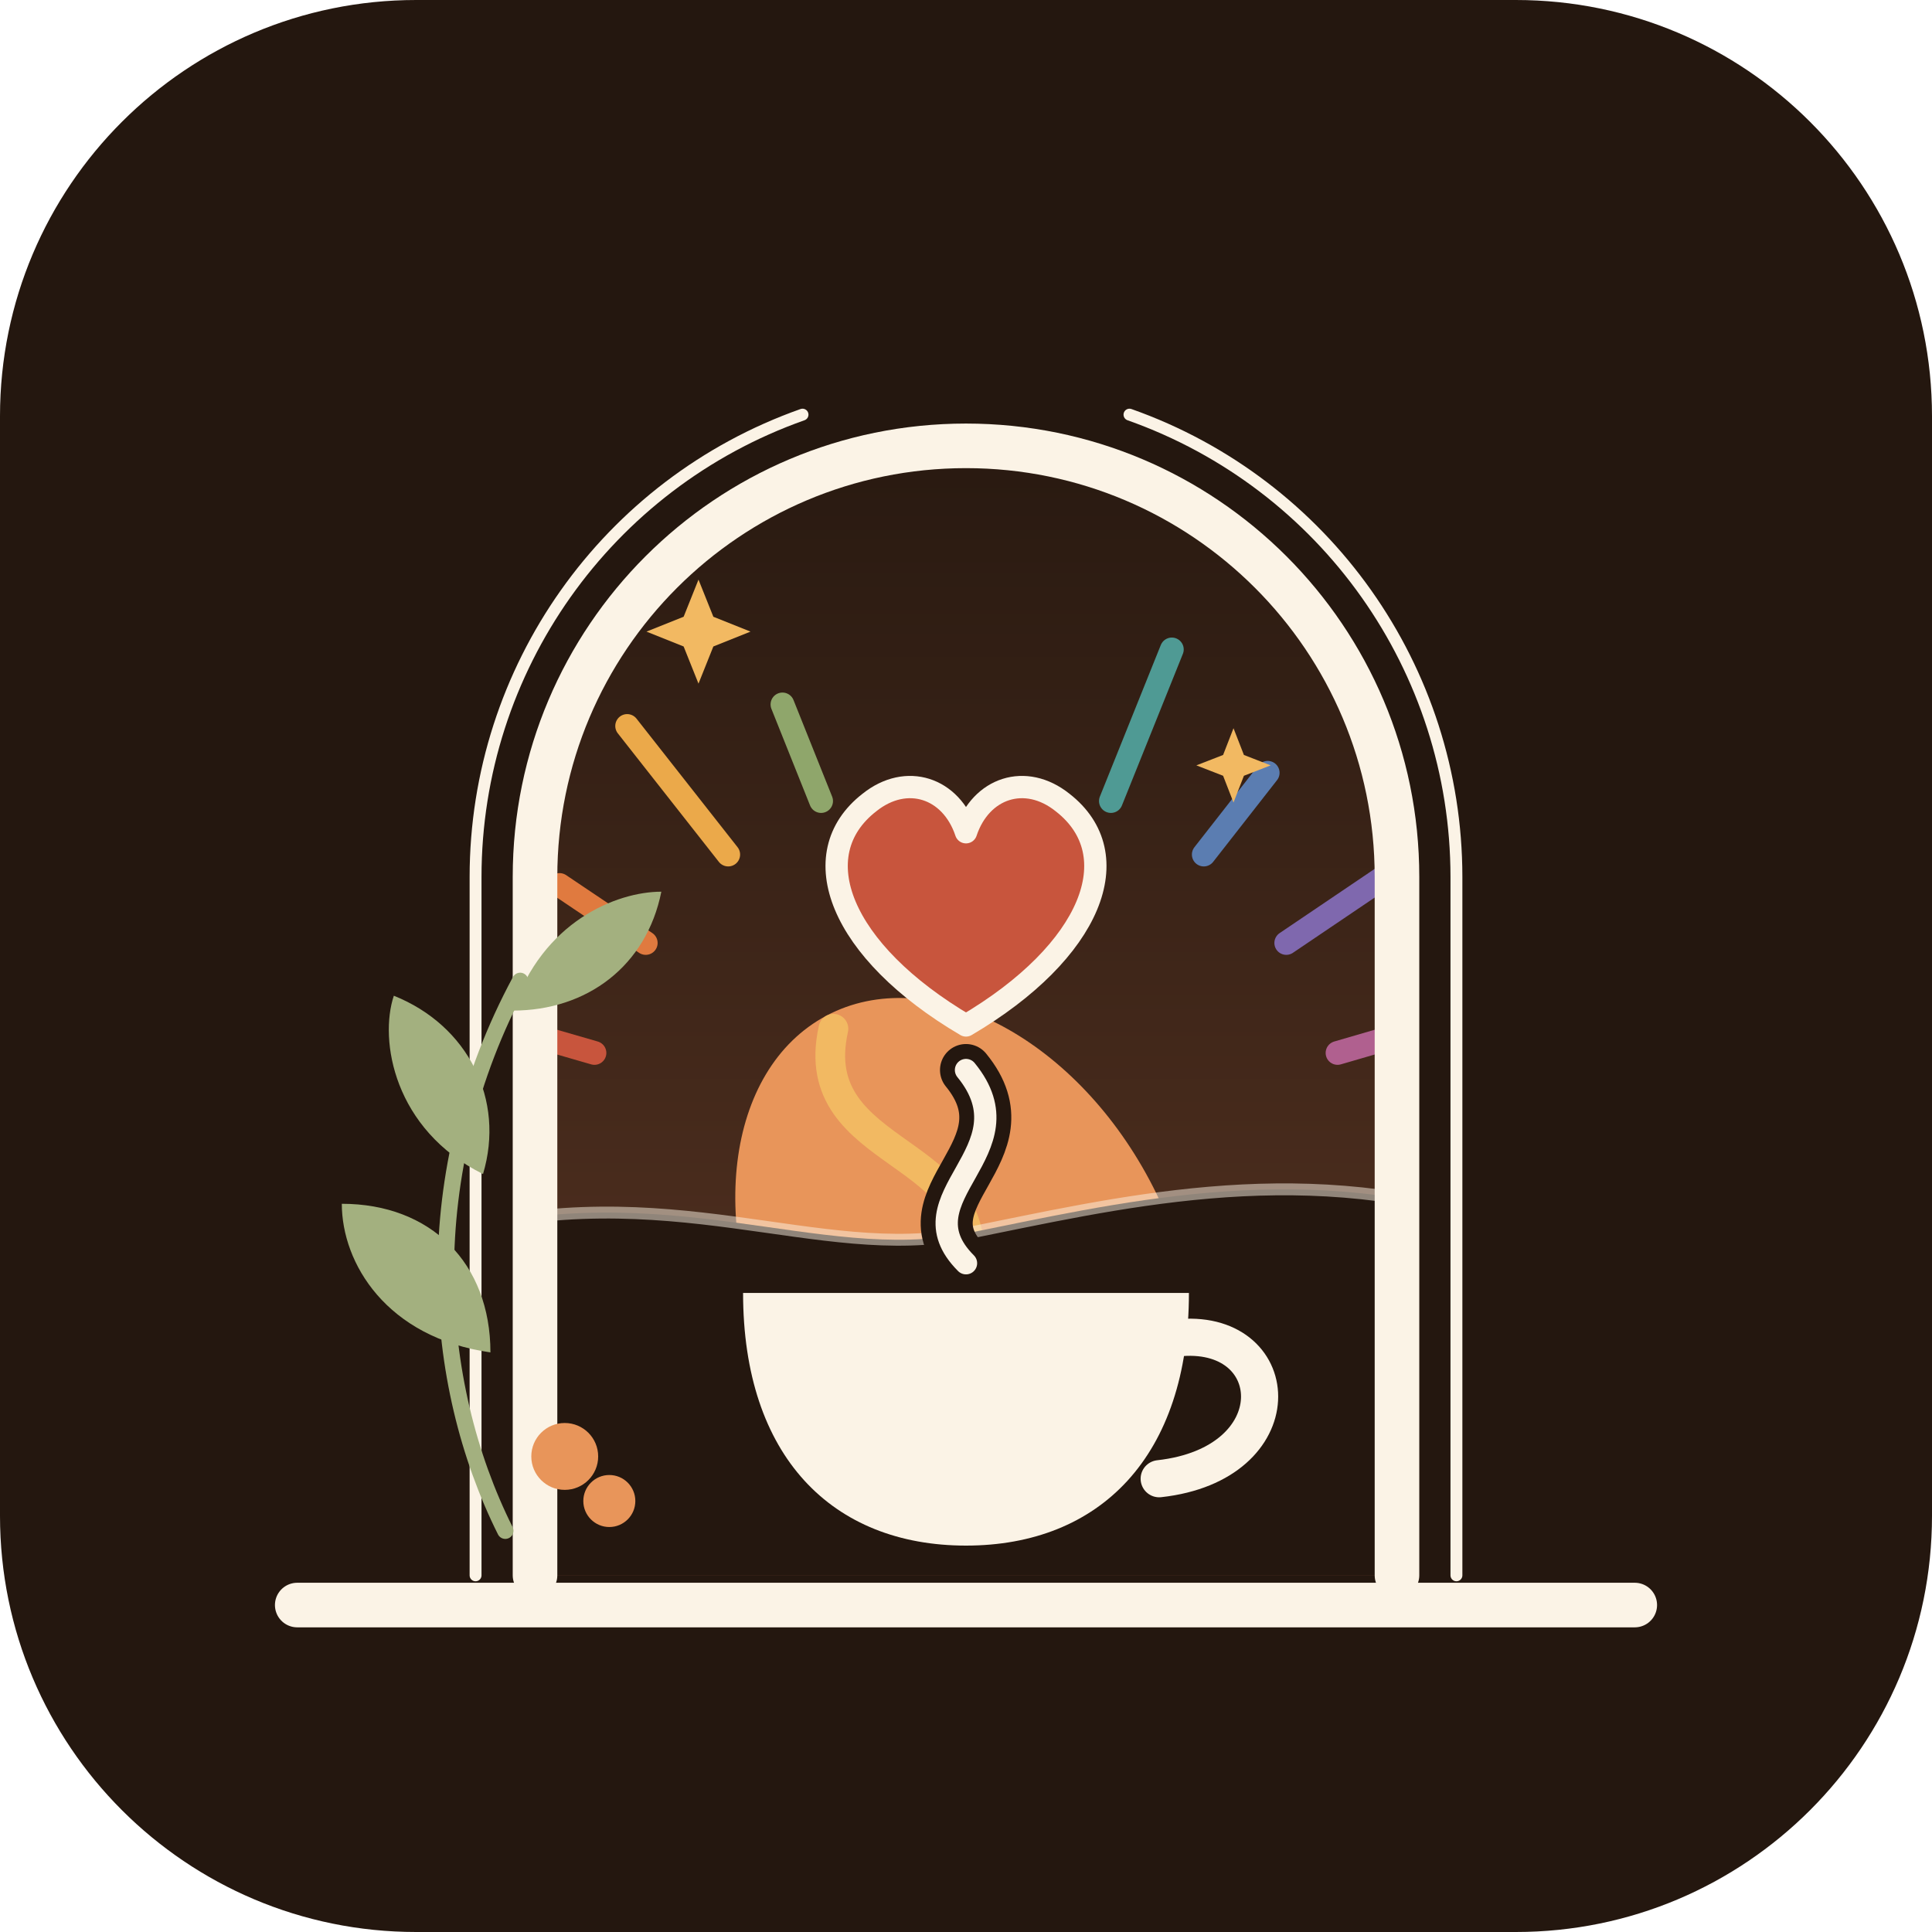
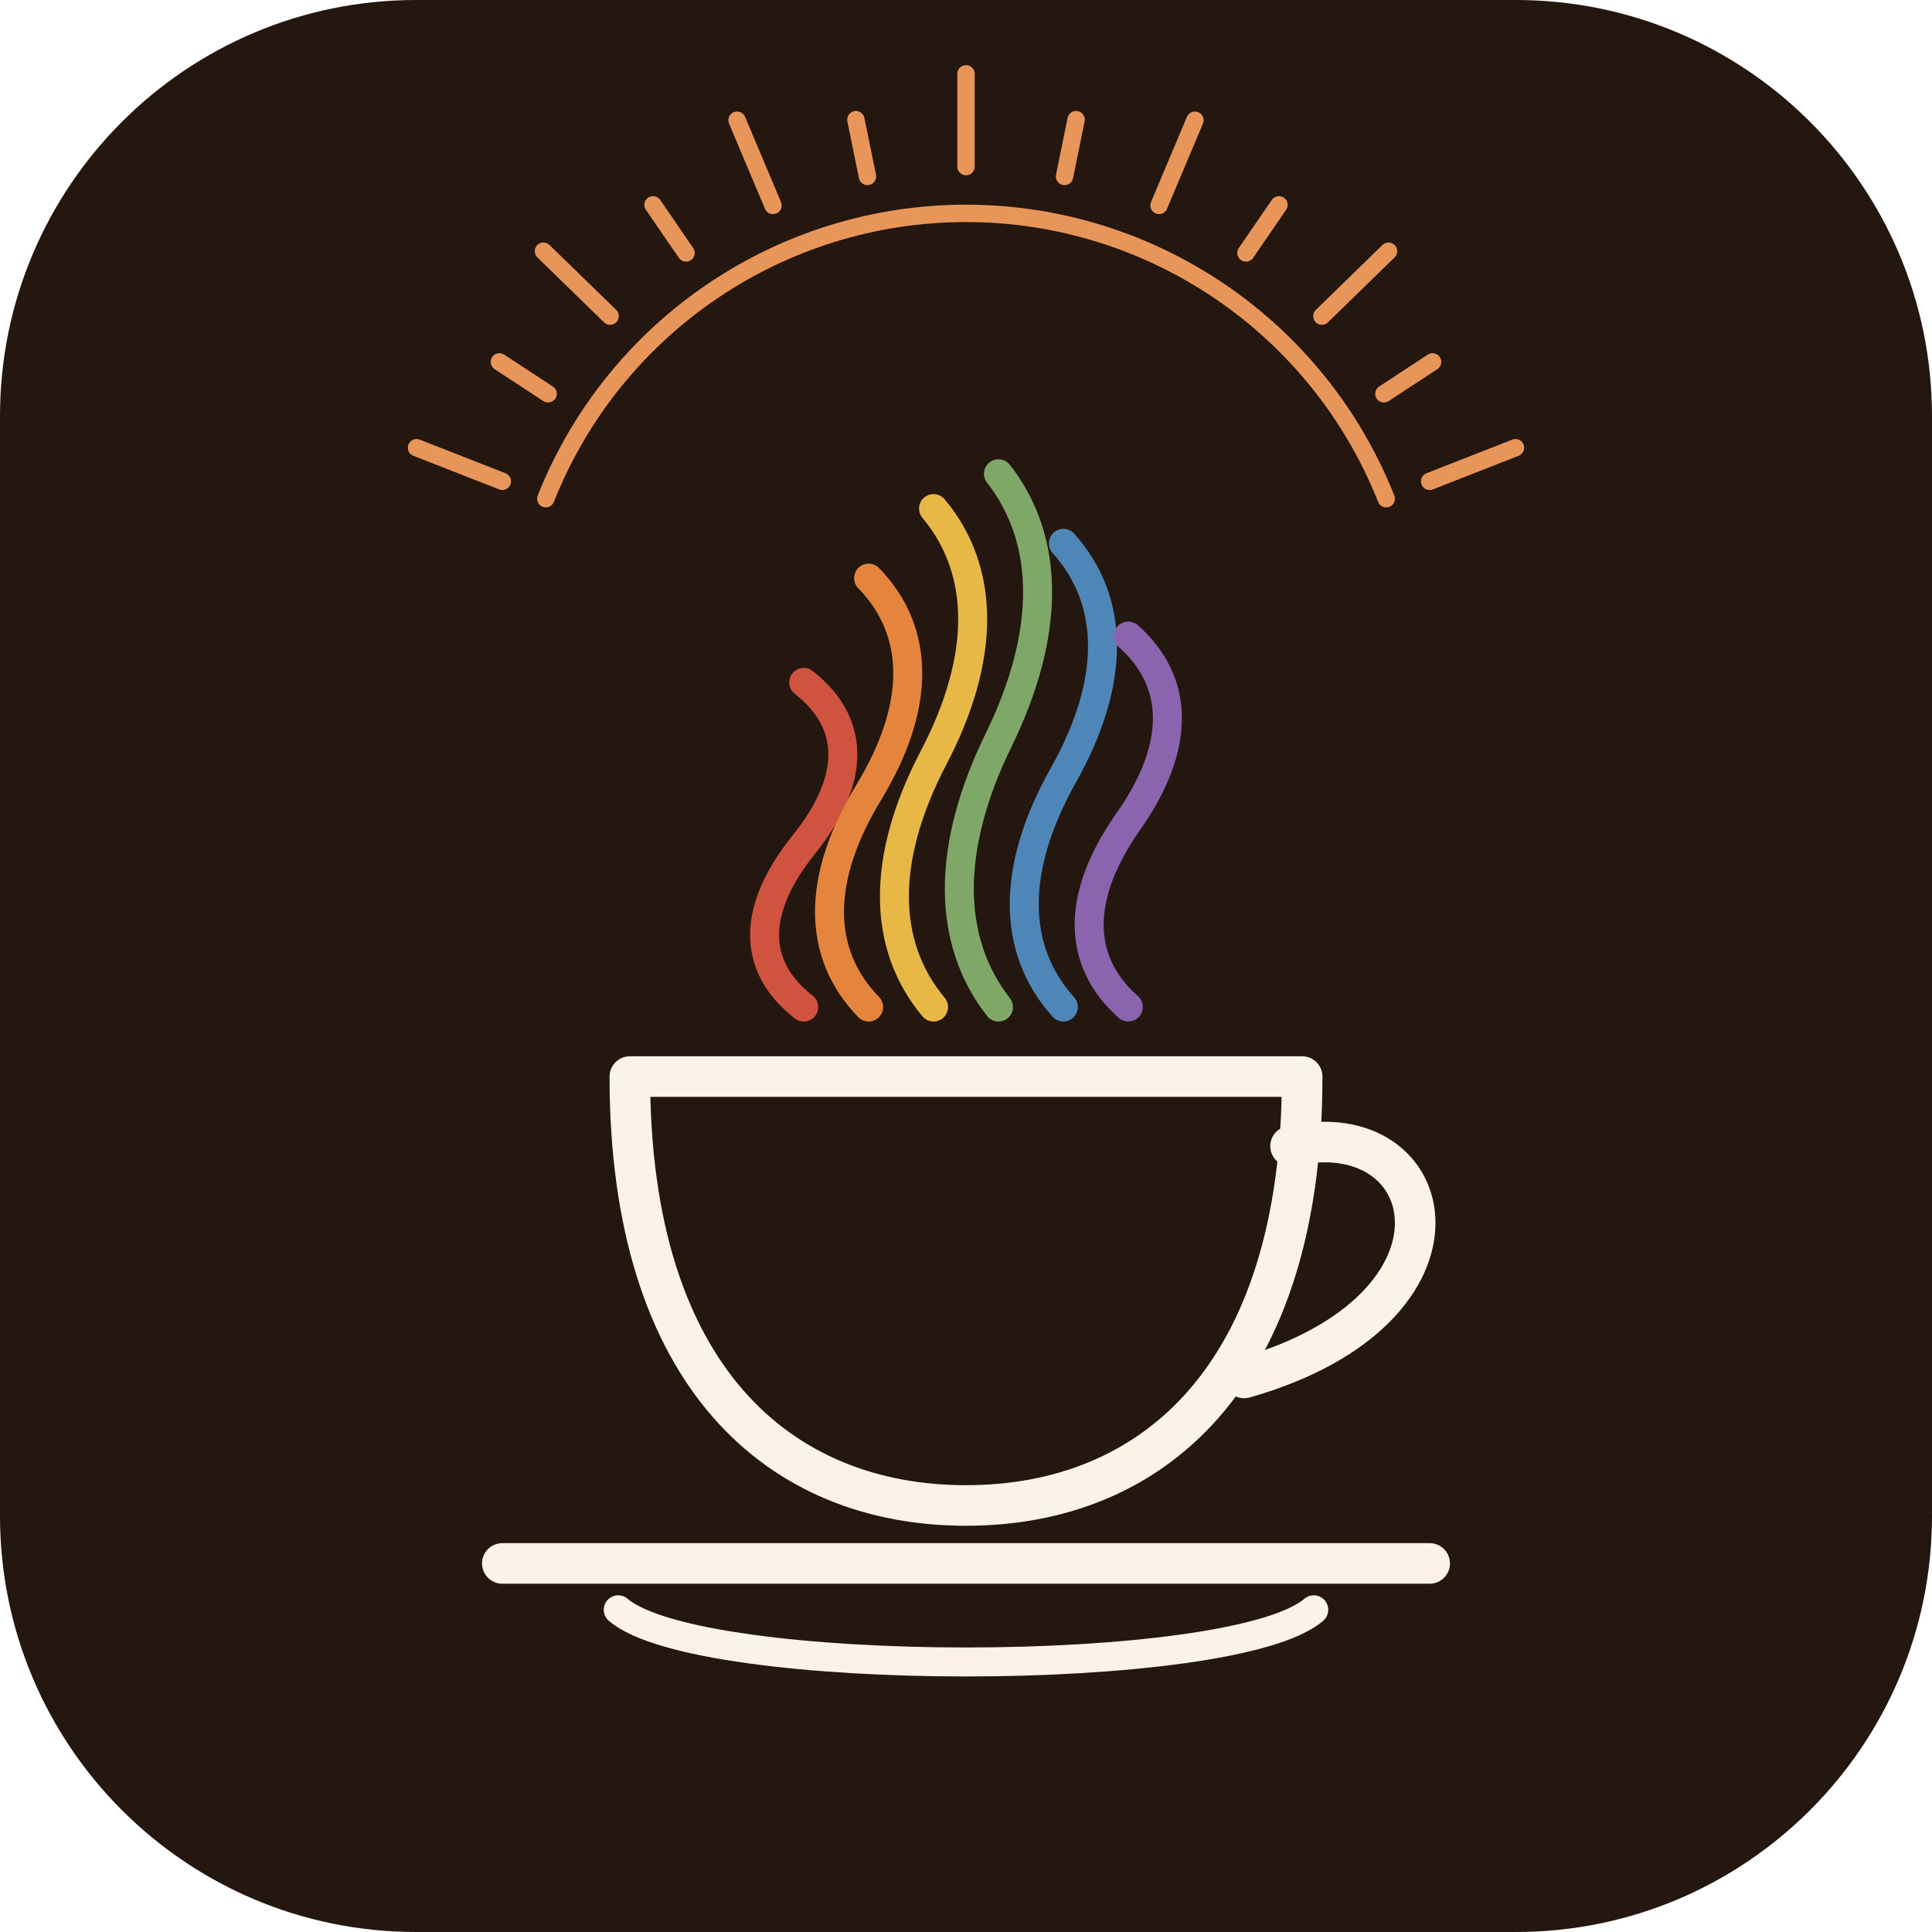
<svg xmlns="http://www.w3.org/2000/svg" viewBox="0 0 260 260" width="260" height="260">
  <rect width="260" height="260" rx="56" fill="#24170F" />
-   <g transform="translate(10 6)">
-     <defs>
-       <linearGradient id="skye" x1="0" y1="1" x2="0" y2="0">
-         <stop offset="0" stop-color="#5A3523" />
-         <stop offset="1" stop-color="#24170F" />
-       </linearGradient>
-       <clipPath id="arche">
-         <path d="M62 206V112a58 58 0 0 1 116 0v94z" />
-       </clipPath>
-     </defs>
-     <g clip-path="url(#arche)">
-       <rect x="50" y="40" width="140" height="170" fill="url(#skye)" />
-       <path d="M70.0 135.7L48.9 129.6" stroke="#C8553D" stroke-width="3.2" stroke-linecap="round" />
-       <path d="M76.9 120.9L65.3 113.1" stroke="#E07A3F" stroke-width="3.2" stroke-linecap="round" />
-       <path d="M88.0 109.0L74.4 91.7" stroke="#EBA94A" stroke-width="3.2" stroke-linecap="round" />
-       <path d="M100.5 101.8L95.3 88.8" stroke="#8FA66B" stroke-width="3.2" stroke-linecap="round" />
-       <path d="M139.5 101.8L147.7 81.4" stroke="#4F9A94" stroke-width="3.2" stroke-linecap="round" />
-       <path d="M152.0 109.0L160.6 98.0" stroke="#5B7DB1" stroke-width="3.2" stroke-linecap="round" />
-       <path d="M163.1 120.9L181.3 108.6" stroke="#7F68AE" stroke-width="3.2" stroke-linecap="round" />
-       <path d="M170.0 135.7L183.4 131.8" stroke="#B0608F" stroke-width="3.2" stroke-linecap="round" />
-       <g transform="rotate(-28 120 166)">
-         <ellipse cx="120" cy="166" rx="28" ry="40" fill="#E8955A" />
-         <path d="M120 128c-12 14 12 24 0 38s12 24 0 38" fill="none" stroke="#F2B962" stroke-width="4" stroke-linecap="round" />
-       </g>
-       <path d="M50 160c30-8 50 4 70 0s44-10 70-2v60H50z" fill="#24170F" />
-       <path d="M50 160c30-8 50 4 70 0s44-10 70-2" fill="none" stroke="#FBF3E6" stroke-width="1.6" opacity=".5" />
-       <path d="M84 72l2 5 5 2-5 2-2 5-2-5-5-2 5-2zM156 92l1.4 3.6 3.6 1.4-3.6 1.4-1.4 3.6-1.4-3.6-3.6-1.4 3.6-1.4z" fill="#F2B962" />
-     </g>
-     <path d="M62 206V112a58 58 0 0 1 116 0v94" fill="none" stroke="#FBF3E6" stroke-width="6" stroke-linecap="round" />
-     <path d="M54 206V112a66 66 0 0 1 44-62.2M142 49.8A66 66 0 0 1 186 112v94" fill="none" stroke="#FBF3E6" stroke-width="1.6" stroke-linecap="round" />
-     <path d="M120 164c-9-9 9-15 0-26" fill="none" stroke="#24170F" stroke-width="7" stroke-linecap="round" />
-     <path d="M120 164c-9-9 9-15 0-26" fill="none" stroke="#FBF3E6" stroke-width="3" stroke-linecap="round" />
-     <path d="M120 132c-17-10-22-23-13-30 5-4 11-2 13 4 2-6 8-8 13-4 9 7 4 20-13 30z" fill="#C8553D" stroke="#FBF3E6" stroke-width="3" stroke-linejoin="round" />
-     <path d="M90 168h60c0 22-12 34-30 34s-30-12-30-34z" fill="#FBF3E6" />
-     <path d="M149 174c14-1 15 17-3 19" fill="none" stroke="#FBF3E6" stroke-width="5" stroke-linecap="round" />
-     <path d="M30 210h180" stroke="#FBF3E6" stroke-width="6" stroke-linecap="round" />
-     <path d="M58 200c-10-20-12-48 2-74" fill="none" stroke="#A3B07F" stroke-width="2.2" stroke-linecap="round" />
-     <path d="M56 176c-14-2-20-12-20-20 12 0 20 8 20 20zM55 152c-12-6-14-18-12-24 10 4 15 14 12 24zM59 130c4-12 14-16 20-16-2 10-10 16-20 16z" fill="#A3B07F" />
-     <circle cx="66" cy="190" r="4.5" fill="#E8955A" />
-     <circle cx="72" cy="196" r="3.5" fill="#E8955A" />
+   <g transform="translate(13 -8) scale(.78)">
+     <path d="M77.5 96.3A78 78 0 0 1 222.5 96.3" fill="none" stroke="#E8955A" stroke-width="3" stroke-linecap="round" />
+     <path d="M70.0 93.3L55.2 87.5M77.9 78.2L69.5 72.7M88.6 64.8L77.1 53.6M101.7 53.9L96.0 45.6M116.7 45.7L110.5 31.0M133.0 40.7L131.0 30.9M150.0 39.0L150.0 23.0M167.0 40.7L169.0 30.9M183.3 45.7L189.5 31.0M198.3 53.9L204.0 45.6M211.4 64.8L222.9 53.6M222.1 78.2L230.5 72.7M230.0 93.3L244.8 87.5" stroke="#E8955A" stroke-width="3" stroke-linecap="round" />
+     <path d="M122.0 184c-9 -7 -9 -16.8 0 -28s9 -21 0 -28" fill="none" stroke="#D0533F" stroke-width="5" stroke-linecap="round" />
+     <path d="M133.2 184c-9 -9.25 -9 -22.2 0 -37s9 -27.75 0 -37" fill="none" stroke="#E5853D" stroke-width="5" stroke-linecap="round" />
+     <path d="M144.4 184c-9 -10.75 -9 -25.8 0 -43s9 -32.25 0 -43" fill="none" stroke="#E8B847" stroke-width="5" stroke-linecap="round" />
+     <path d="M155.6 184c-9 -11.5 -9 -27.6 0 -46s9 -34.5 0 -46" fill="none" stroke="#7FA868" stroke-width="5" stroke-linecap="round" />
+     <path d="M166.8 184c-9 -10 -9 -24 0 -40s9 -30 0 -40" fill="none" stroke="#4F86B8" stroke-width="5" stroke-linecap="round" />
+     <path d="M178.0 184c-9 -8 -9 -19.2 0 -32s9 -24 0 -32" fill="none" stroke="#8A64AE" stroke-width="5" stroke-linecap="round" />
+     <path d="M92 196H208C208 248 182 270 150 270S92 248 92 196Z" fill="#24170F" stroke="#FBF3E6" stroke-width="7" stroke-linejoin="round" />
+     <path d="M206 208c26-6 34 28-8 40" fill="none" stroke="#FBF3E6" stroke-width="7" stroke-linecap="round" />
+     <path d="M70 280H230" stroke="#FBF3E6" stroke-width="7" stroke-linecap="round" />
+     <path d="M90 288c14 12 106 12 120 0" fill="none" stroke="#FBF3E6" stroke-width="5" stroke-linecap="round" />
  </g>
</svg>
